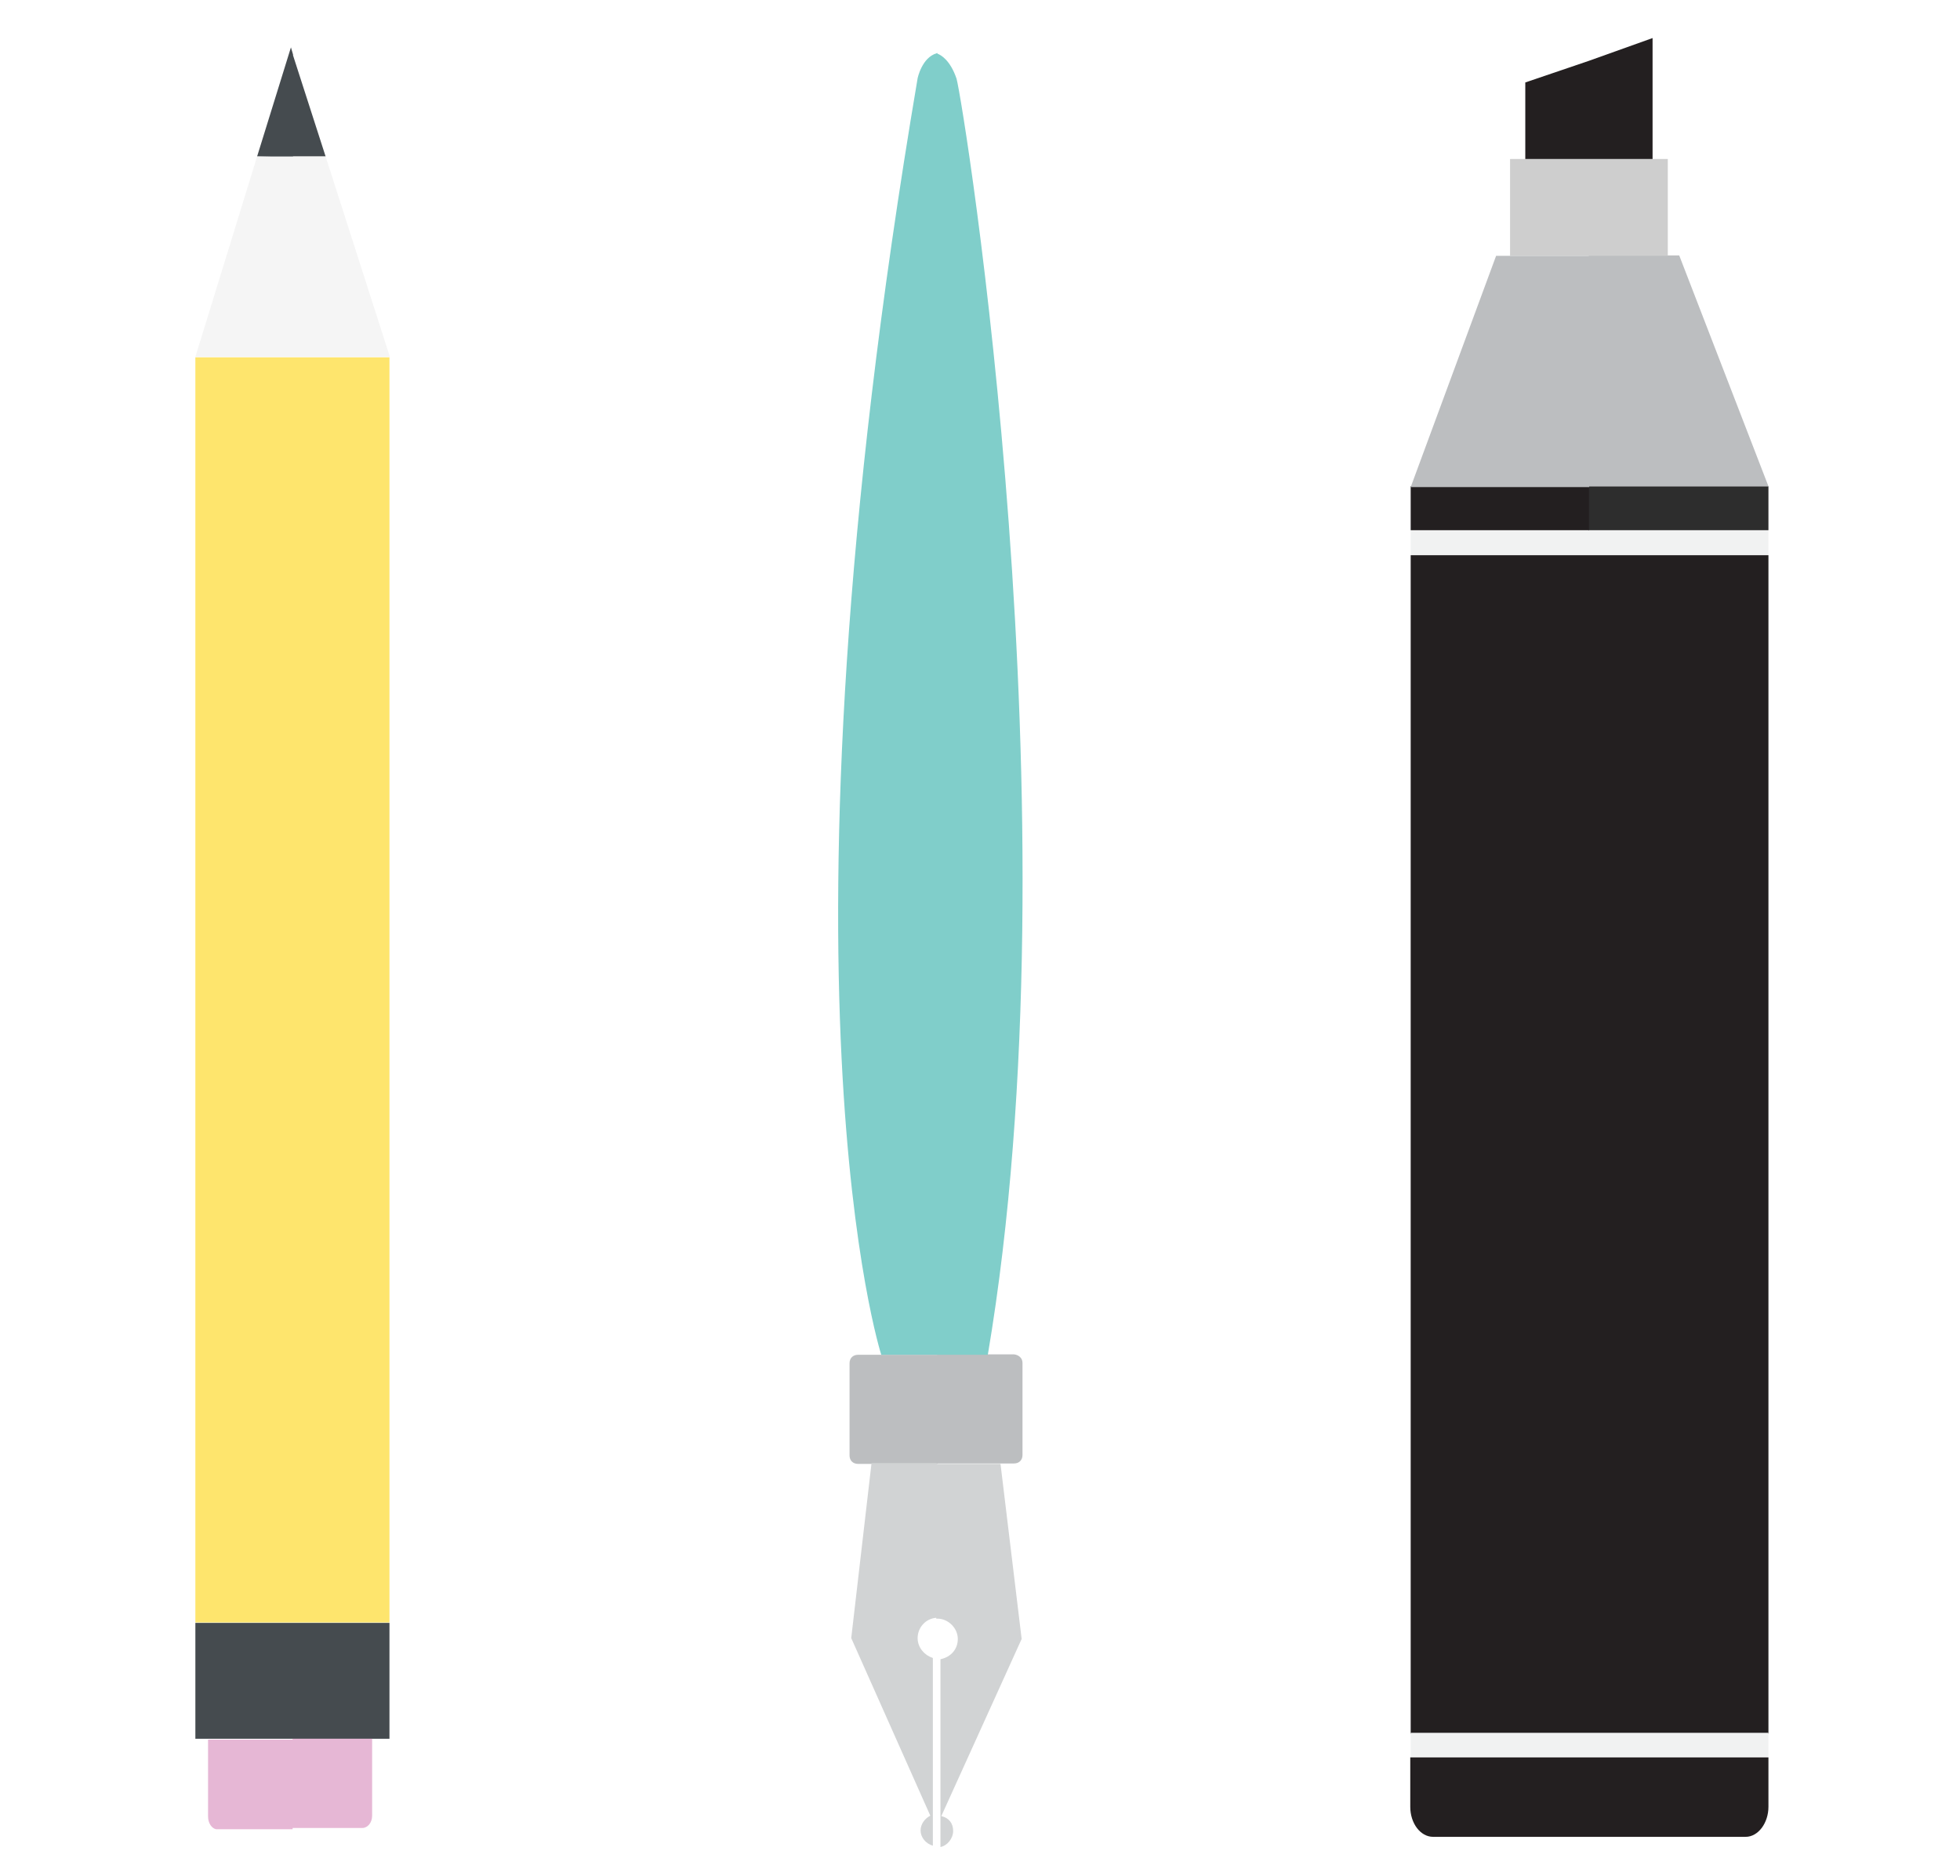
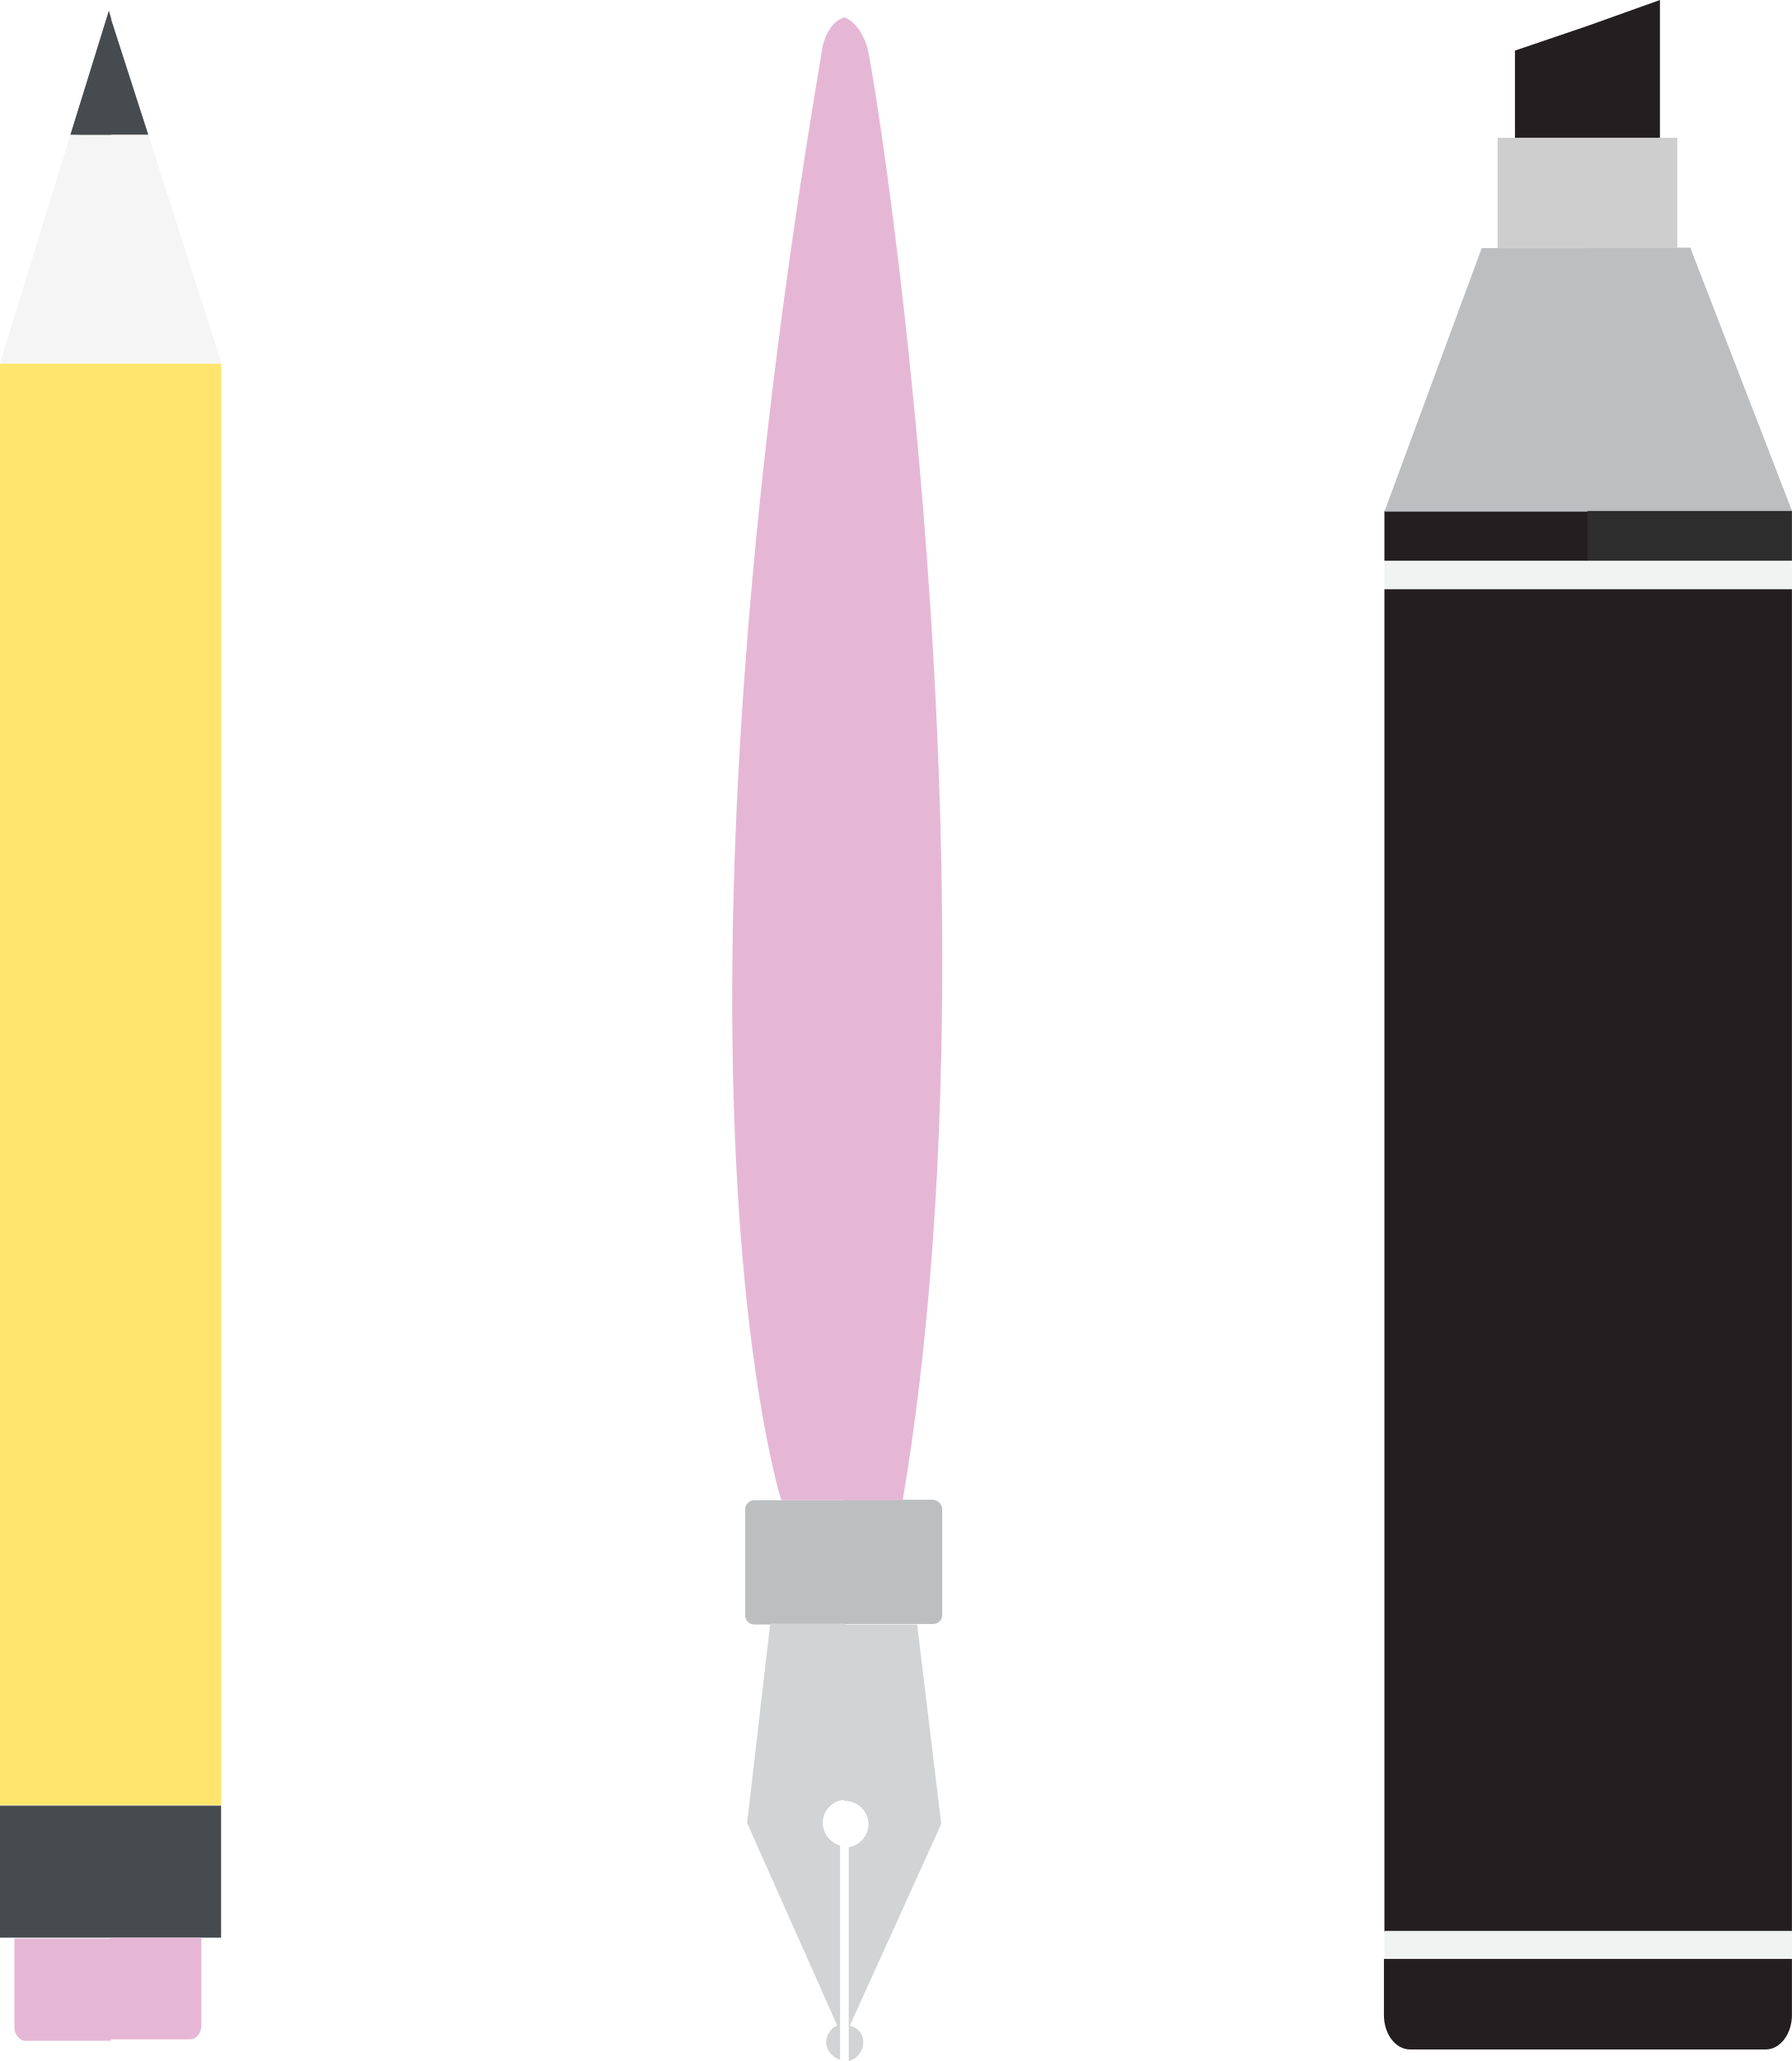
- <svg xmlns="http://www.w3.org/2000/svg" viewBox="0 0 463.5 443.5" enable-background="new 0 0 463.5 443.5">
-   <style type="text/css">.st0{fill:#454B4F;} .st1{fill:#FEE56D;} .st2{fill:#E6B7D5;} .st3{fill:#F5F5F5;} .st4{fill:#BCBEC0;} .st5{fill:#D1D3D4;} .st6{fill:#00B0B0;} .st7{fill:#80CECA;} .st8{fill:#029E96;} .st9{fill:#231F20;} .st10{fill:#2D2D2D;} .st11{fill:#F1F2F2;} .st12{fill:#CECECE;}</style>
-   <path class="st0" d="M77 37h-7.7v.2l-8.5-.2 8-25.8.5 1.7v.2zM46.2 383.8h45.9v27.4h-45.9z" />
-   <path class="st1" d="M46.2 84.5h45.9v299.2h-45.9z" />
-   <path class="st2" d="M88 411.2v18.2c0 1.7-1.1 2.9-2.3 2.9h-16.5v.3h-18.1c-1-.2-1.9-1.4-1.9-3v-18.2h20v-.2h18.8z" />
-   <path class="st3" d="M92.2 84.4h-46l14.6-47.4h16.2zM46.2 84.4v.1-.1z" />
-   <path class="st4" d="M241.8 322.3v21.8c0 1.2-.8 2-2 2h-18.1v.1h-18.8c-1.2 0-2-.8-2-2v-21.8c0-1.2.8-2 2-2h18.7v-.1h18.2c1 .1 2 .8 2 2z" />
-   <path class="st5" d="M225.4 433c0 1.8-1.4 3.5-3 3.8v-44.4c2.4-.5 4.1-2.3 4.1-4.8 0-2.6-2.3-4.8-4.8-4.8h-.3v-.2c-2.6.2-4.4 2.4-4.4 4.8 0 2.3 1.7 4.1 3.6 4.7v44.4c-1.7-.5-2.9-2-2.9-3.6s1.1-2.9 2.3-3.5l-18.7-42 4.8-41.4h15.4v.2h15.1l5 41.4-19 41.9c1.8.4 2.8 1.7 2.8 3.5z" />
-   <path class="st6" d="M221.6 12.5z" />
-   <path class="st7" d="M233.6 320.4h-25.2s-27.9-86.6 8.6-301.9c0 0 1-4.9 4.5-5.9h.1s.1 0 .1.1c.8.3 3 1.5 4.5 5.9 1.6 5.5 28.9 174.6 7.4 301.8z" />
-   <path class="st8" d="M221.7 12.5c0 .1-.1 0-.1 0h.1z" />
-   <path class="st9" d="M418.2 415.6v11.7c0 3.8-2.4 7.1-5.4 7.1h-73.9c-3 0-5.4-3.2-5.4-7.1v-11.7h84.7z" />
-   <path class="st10" d="M418.2 115v10.4h-42.5v-10.4h42.5z" />
-   <path class="st9" d="M375.8 115v10.4h-42.2v-10.4h42.2z" />
-   <path class="st11" d="M333.6 125.6h84.6v5.6h-84.6z" />
-   <path class="st9" d="M333.6 131.3h84.6v278.7h-84.6z" />
-   <path class="st11" d="M333.6 409.8h84.6v5.6h-84.6z" />
-   <path class="st4" d="M418.2 115h-42.4v.2h-42.2l20.2-54.7h21.9v-.1h21.4z" />
-   <path class="st12" d="M357.1 37.6h37.3v22.9h-37.3z" />
-   <path class="st9" d="M390.8 9v28.6h-30.1v-18.1l15-5.1z" />
+ <svg xmlns="http://www.w3.org/2000/svg" id="Layer_1" data-name="Layer 1" viewBox="0 0 372 427.8">
+   <defs>
+     <style>.cls-1{fill:#454b4f;}.cls-2{fill:#fee56d;}.cls-3{fill:#e6b7d5;}.cls-4{fill:#f5f5f5;}.cls-5{fill:#bcbec0;}.cls-6{fill:#d1d3d4;}.cls-7{fill:#00b0b0;}.cls-8{fill:#029e96;}.cls-9{fill:#231f20;}.cls-10{fill:#2d2d2d;}.cls-11{fill:#f1f2f2;}.cls-12{fill:#cecece;}</style>
+   </defs>
+   <path class="cls-1" d="M77,37H69.3v0.2L60.8,37l8-25.8,0.5,1.7v0.2ZM46.2,383.8H92.1v27.4H46.2V383.8Z" transform="translate(-46.2 -9)" />
+   <path class="cls-2" d="M46.2,84.5H92.1V383.7H46.2V84.5Z" transform="translate(-46.2 -9)" />
+   <path class="cls-3" d="M88,411.2v18.2c0,1.7-1.1,2.9-2.3,2.9H69.2v0.3H51.1a2.9,2.9,0,0,1-1.9-3V411.4h20v-0.2H88Z" transform="translate(-46.2 -9)" />
+   <path class="cls-4" d="M92.2,84.4h-46L60.8,37H77Zm-46,0v0Z" transform="translate(-46.2 -9)" />
+   <path class="cls-5" d="M241.8,322.3v21.8a1.89,1.89,0,0,1-2,2H221.7v0.1H202.9a1.89,1.89,0,0,1-2-2V322.4a1.89,1.89,0,0,1,2-2h18.7v-0.1h18.2a2.07,2.07,0,0,1,2,2h0Z" transform="translate(-46.2 -9)" />
+   <path class="cls-6" d="M225.4,433a4,4,0,0,1-3,3.8V392.4a4.84,4.84,0,0,0,4.1-4.8,4.94,4.94,0,0,0-4.8-4.8h-0.3v-0.2a4.79,4.79,0,0,0-4.4,4.8,5.07,5.07,0,0,0,3.6,4.7v44.4a3.91,3.91,0,0,1-2.9-3.6,4.05,4.05,0,0,1,2.3-3.5l-18.7-42,4.8-41.4h15.4v0.2h15.1l5,41.4-19,41.9a3.36,3.36,0,0,1,2.8,3.5h0Z" transform="translate(-46.2 -9)" />
+   <path class="cls-7" d="M221.6,12.5" transform="translate(-46.2 -9)" />
+   <path class="cls-3" d="M233.6,320.4H208.4S180.5,233.8,217,18.5c0,0,1-4.9,4.5-5.9h0.1a0.1,0.1,0,0,1,.1.1c0.8,0.3,3,1.5,4.5,5.9,1.6,5.5,28.9,174.6,7.4,301.8h0Z" transform="translate(-46.2 -9)" />
+   <path class="cls-8" d="M221.7,12.5c0,0.1-.1,0-0.1,0h0.1Z" transform="translate(-46.2 -9)" />
+   <path class="cls-9" d="M418.2,415.6v11.7c0,3.8-2.4,7.1-5.4,7.1H338.9c-3,0-5.4-3.2-5.4-7.1V415.6h84.7Z" transform="translate(-46.2 -9)" />
+   <path class="cls-10" d="M418.2,115v10.4H375.7V115h42.5Z" transform="translate(-46.2 -9)" />
+   <path class="cls-9" d="M375.8,115v10.4H333.6V115h42.2Z" transform="translate(-46.2 -9)" />
+   <path class="cls-11" d="M333.6,125.6h84.6v5.6H333.6v-5.6Z" transform="translate(-46.2 -9)" />
+   <path class="cls-9" d="M333.6,131.3h84.6V410H333.6V131.3Z" transform="translate(-46.2 -9)" />
+   <path class="cls-11" d="M333.6,409.8h84.6v5.6H333.6v-5.6Z" transform="translate(-46.2 -9)" />
+   <path class="cls-5" d="M418.2,115H375.8v0.2H333.6l20.2-54.7h21.9V60.4h21.4Z" transform="translate(-46.2 -9)" />
+   <path class="cls-12" d="M357.1,37.6h37.3V60.5H357.1V37.6Z" transform="translate(-46.2 -9)" />
+   <path class="cls-9" d="M390.8,9V37.6H360.7V19.5l15-5.1Z" transform="translate(-46.2 -9)" />
</svg>
